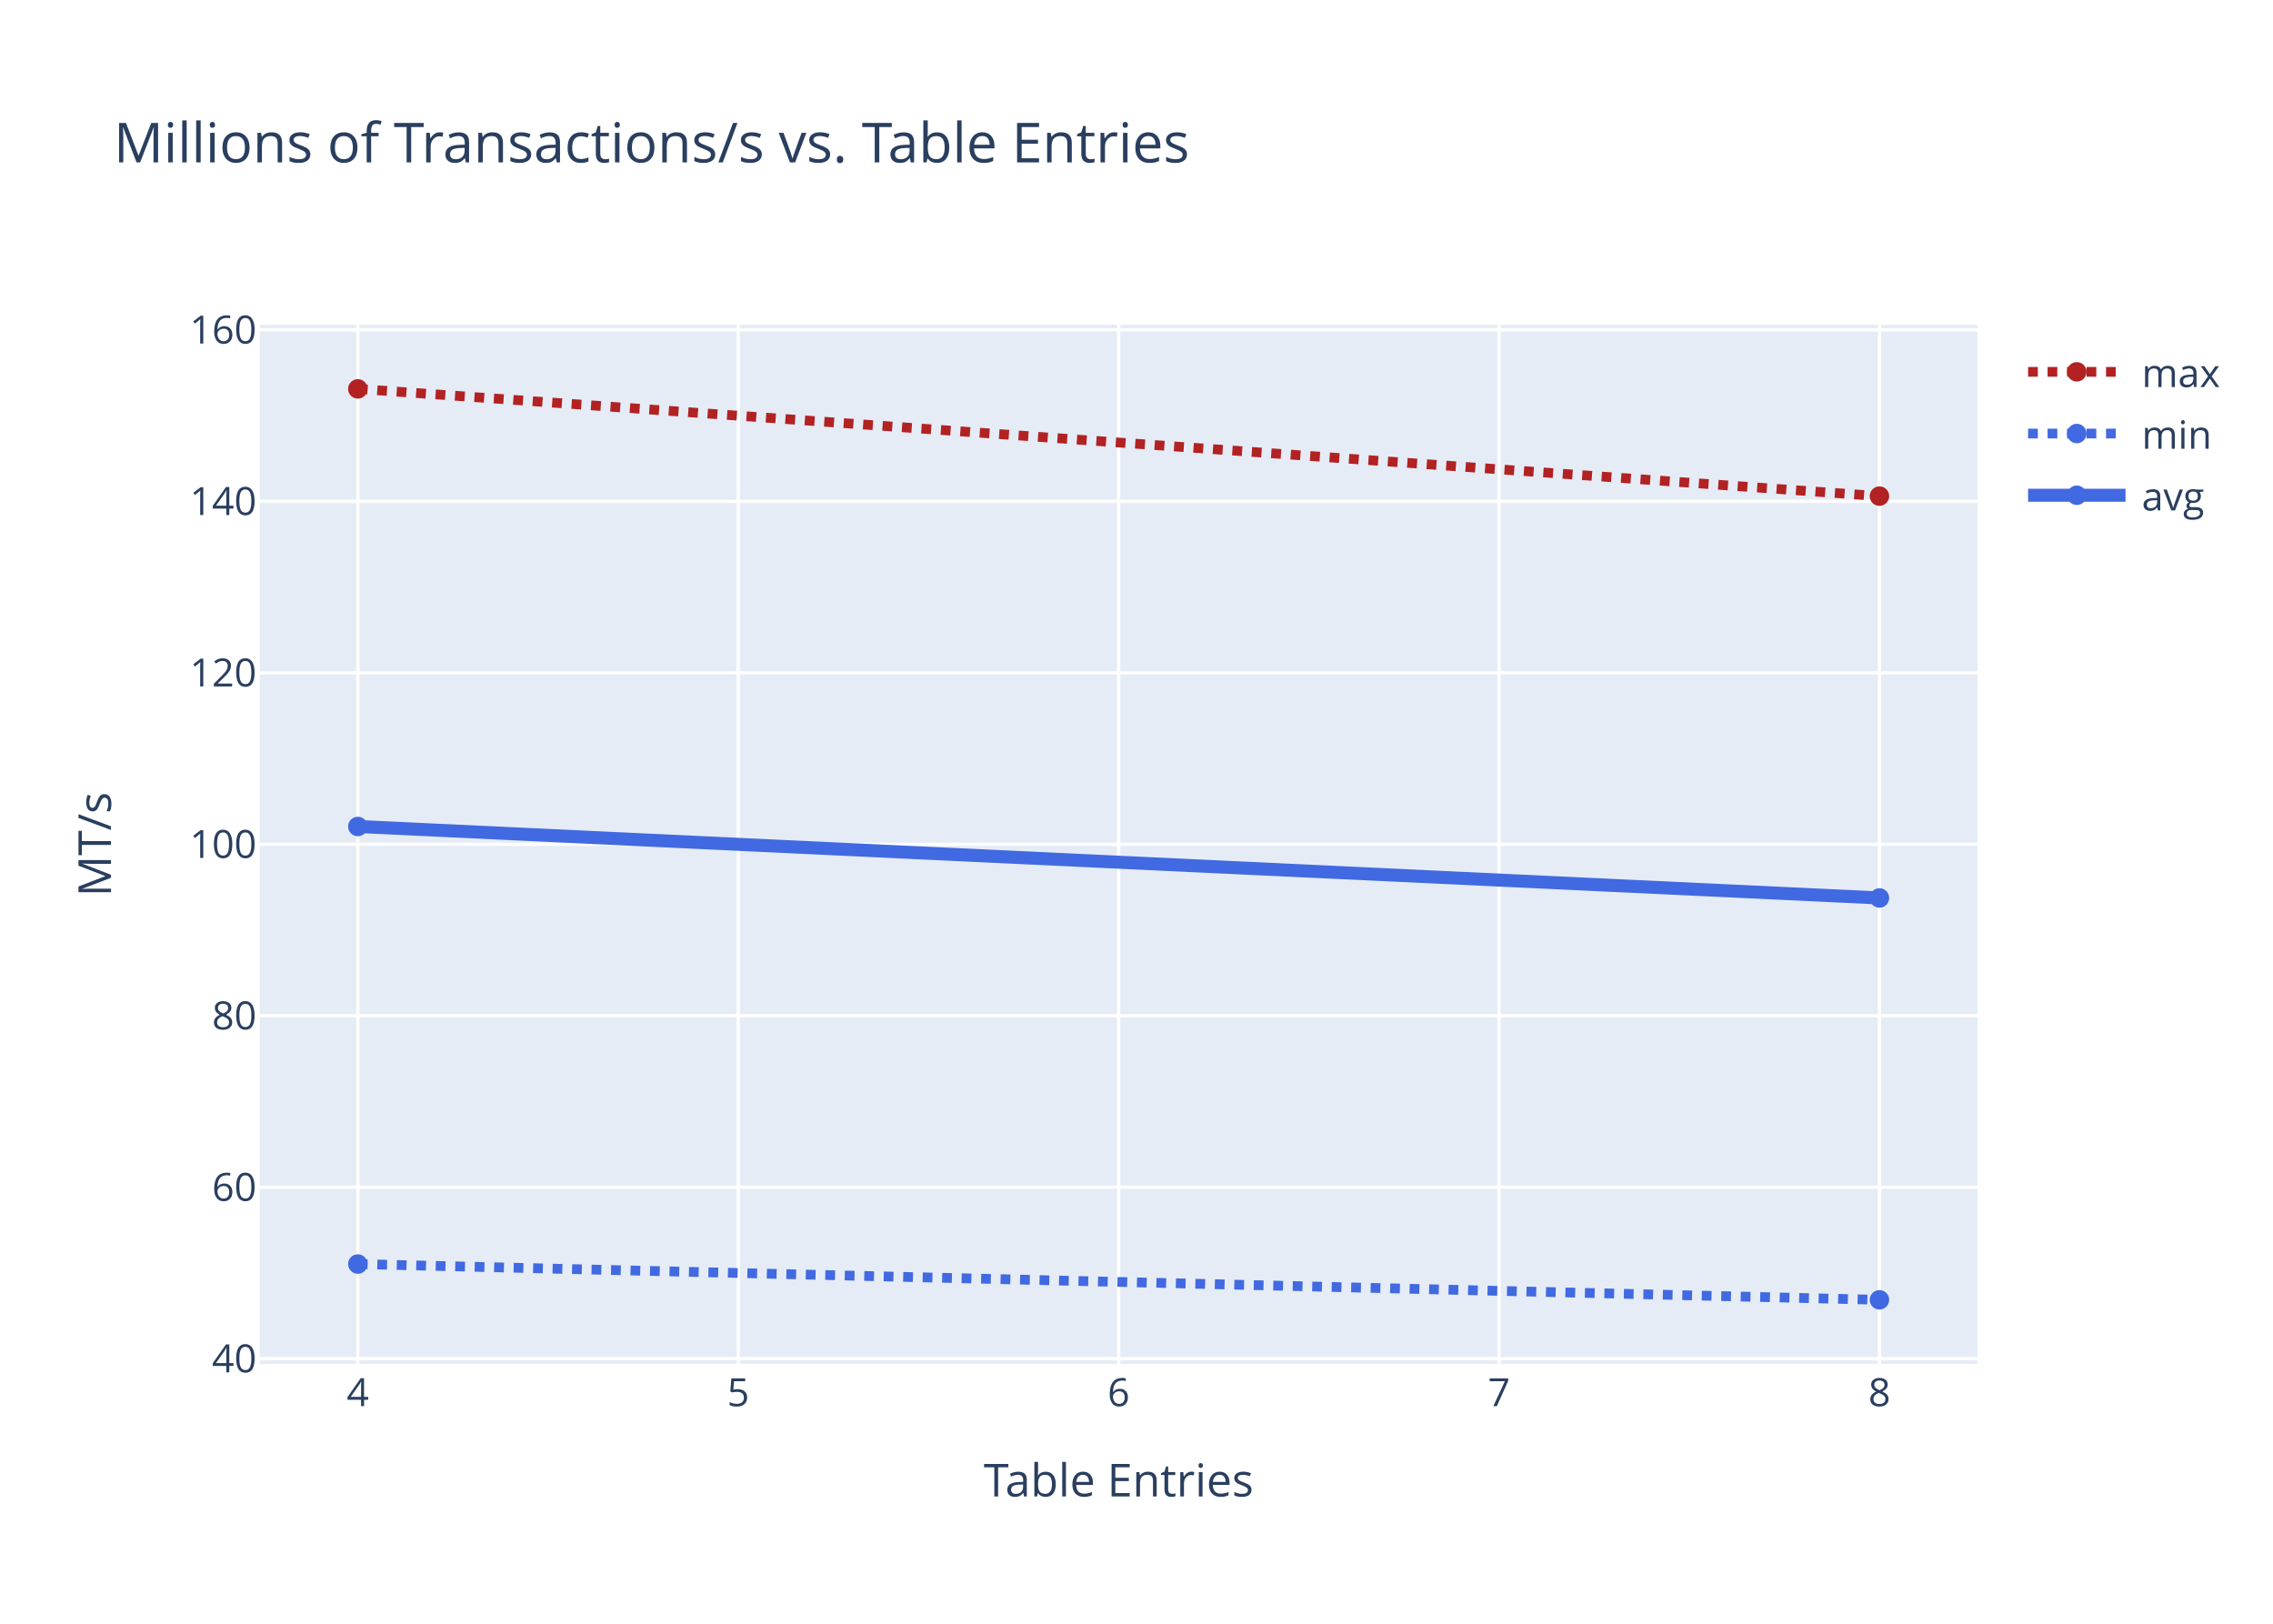
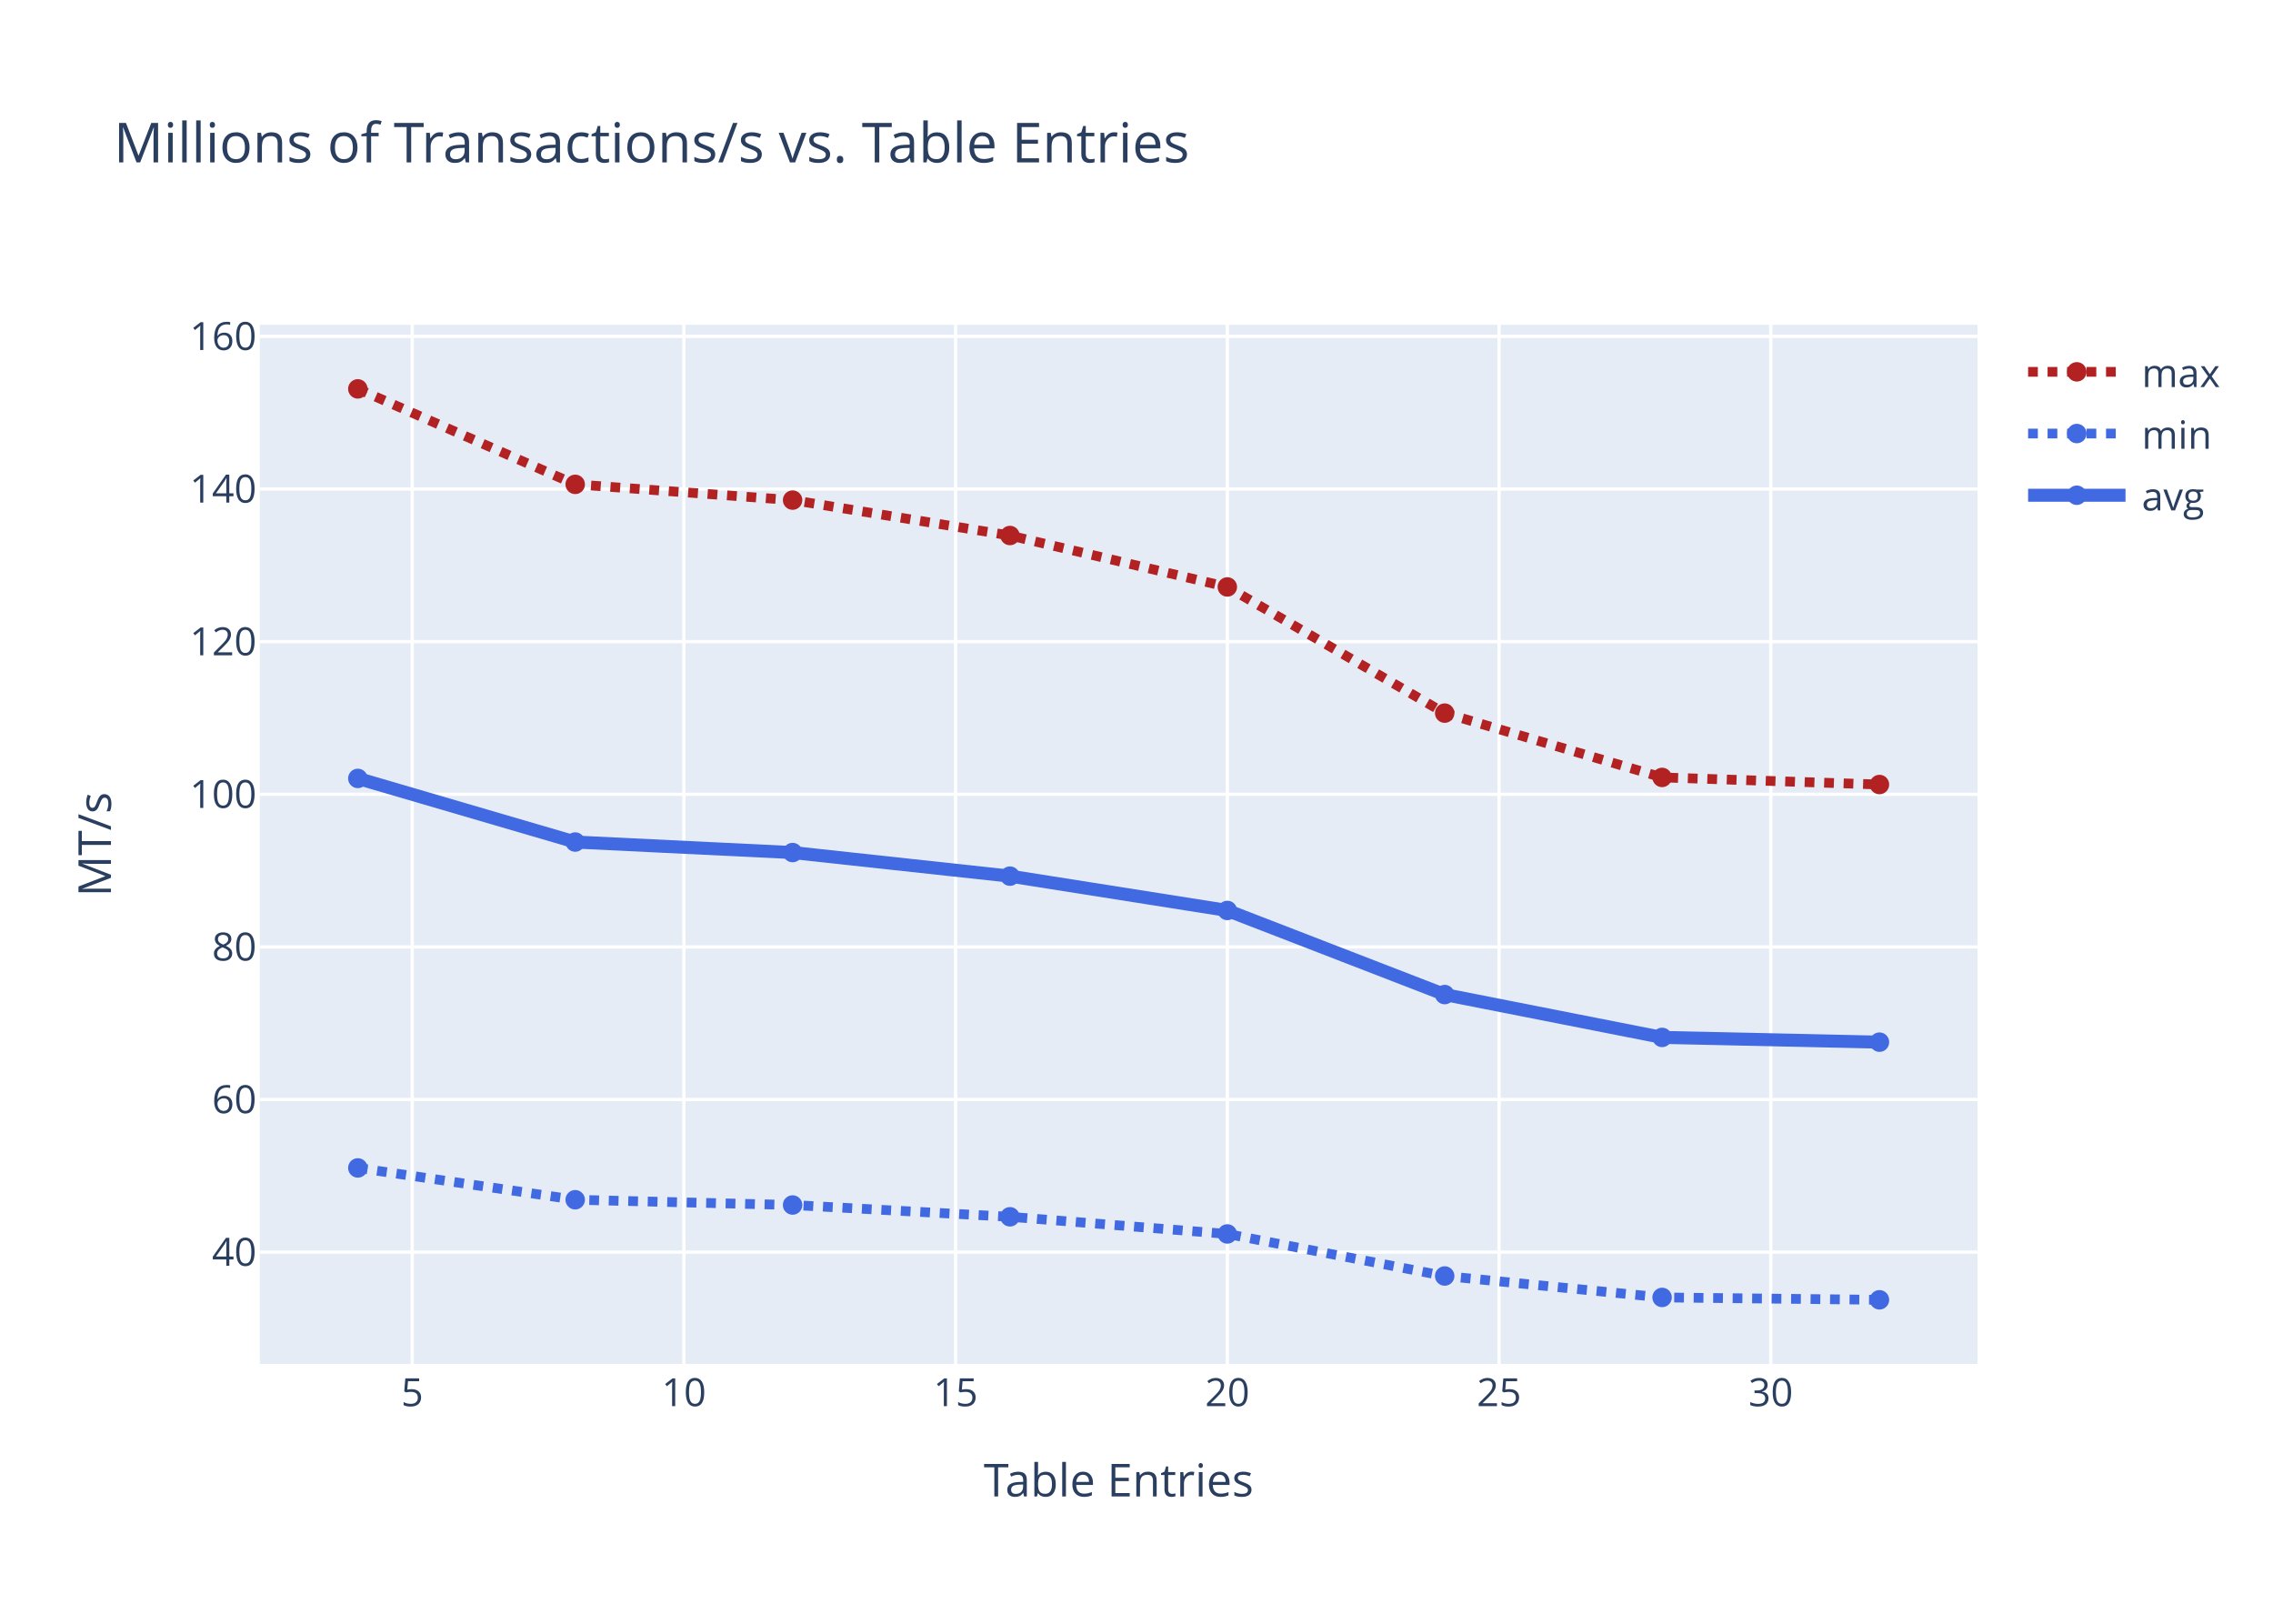
<svg xmlns="http://www.w3.org/2000/svg" class="main-svg" width="700" height="500" style="" viewBox="0 0 700 500">
  <rect x="0" y="0" width="700" height="500" style="fill: rgb(255, 255, 255); fill-opacity: 1;" />
-   <defs id="defs-02f341">
+   <defs id="defs-e12cb7">
    <g class="clips">
-       <clipPath id="clip02f341xyplot" class="plotclip">
+       <clipPath id="clipe12cb7xyplot" class="plotclip">
        <rect width="529" height="320" />
      </clipPath>
-       <clipPath class="axesclip" id="clip02f341x">
+       <clipPath class="axesclip" id="clipe12cb7x">
        <rect x="80" y="0" width="529" height="500" />
      </clipPath>
-       <clipPath class="axesclip" id="clip02f341y">
+       <clipPath class="axesclip" id="clipe12cb7y">
        <rect x="0" y="100" width="700" height="320" />
      </clipPath>
-       <clipPath class="axesclip" id="clip02f341xy">
+       <clipPath class="axesclip" id="clipe12cb7xy">
        <rect x="80" y="100" width="529" height="320" />
      </clipPath>
    </g>
    <g class="gradients" />
  </defs>
  <g class="bglayer">
    <rect class="bg" x="80" y="100" width="529" height="320" style="fill: rgb(229, 236, 246); fill-opacity: 1; stroke-width: 0;" />
  </g>
  <g class="layer-below">
    <g class="imagelayer" />
    <g class="shapelayer" />
  </g>
  <g class="cartesianlayer">
    <g class="subplot xy">
      <g class="layer-subplot">
        <g class="shapelayer" />
        <g class="imagelayer" />
      </g>
      <g class="gridlayer">
        <g class="x">
-           <path class="xgrid crisp" transform="translate(110.2,0)" d="M0,100v320" style="stroke: rgb(255, 255, 255); stroke-opacity: 1; stroke-width: 1px;" />
-           <path class="xgrid crisp" transform="translate(227.35,0)" d="M0,100v320" style="stroke: rgb(255, 255, 255); stroke-opacity: 1; stroke-width: 1px;" />
-           <path class="xgrid crisp" transform="translate(344.5,0)" d="M0,100v320" style="stroke: rgb(255, 255, 255); stroke-opacity: 1; stroke-width: 1px;" />
+           <path class="xgrid crisp" transform="translate(126.94,0)" d="M0,100v320" style="stroke: rgb(255, 255, 255); stroke-opacity: 1; stroke-width: 1px;" />
+           <path class="xgrid crisp" transform="translate(210.61,0)" d="M0,100v320" style="stroke: rgb(255, 255, 255); stroke-opacity: 1; stroke-width: 1px;" />
+           <path class="xgrid crisp" transform="translate(294.29,0)" d="M0,100v320" style="stroke: rgb(255, 255, 255); stroke-opacity: 1; stroke-width: 1px;" />
+           <path class="xgrid crisp" transform="translate(377.97,0)" d="M0,100v320" style="stroke: rgb(255, 255, 255); stroke-opacity: 1; stroke-width: 1px;" />
          <path class="xgrid crisp" transform="translate(461.65,0)" d="M0,100v320" style="stroke: rgb(255, 255, 255); stroke-opacity: 1; stroke-width: 1px;" />
-           <path class="xgrid crisp" transform="translate(578.8,0)" d="M0,100v320" style="stroke: rgb(255, 255, 255); stroke-opacity: 1; stroke-width: 1px;" />
+           <path class="xgrid crisp" transform="translate(545.33,0)" d="M0,100v320" style="stroke: rgb(255, 255, 255); stroke-opacity: 1; stroke-width: 1px;" />
        </g>
        <g class="y">
-           <path class="ygrid crisp" transform="translate(0,418.39)" d="M80,0h529" style="stroke: rgb(255, 255, 255); stroke-opacity: 1; stroke-width: 1px;" />
-           <path class="ygrid crisp" transform="translate(0,365.58)" d="M80,0h529" style="stroke: rgb(255, 255, 255); stroke-opacity: 1; stroke-width: 1px;" />
-           <path class="ygrid crisp" transform="translate(0,312.78)" d="M80,0h529" style="stroke: rgb(255, 255, 255); stroke-opacity: 1; stroke-width: 1px;" />
-           <path class="ygrid crisp" transform="translate(0,259.98)" d="M80,0h529" style="stroke: rgb(255, 255, 255); stroke-opacity: 1; stroke-width: 1px;" />
-           <path class="ygrid crisp" transform="translate(0,207.18)" d="M80,0h529" style="stroke: rgb(255, 255, 255); stroke-opacity: 1; stroke-width: 1px;" />
-           <path class="ygrid crisp" transform="translate(0,154.38)" d="M80,0h529" style="stroke: rgb(255, 255, 255); stroke-opacity: 1; stroke-width: 1px;" />
-           <path class="ygrid crisp" transform="translate(0,101.58)" d="M80,0h529" style="stroke: rgb(255, 255, 255); stroke-opacity: 1; stroke-width: 1px;" />
+           <path class="ygrid crisp" transform="translate(0,385.58)" d="M80,0h529" style="stroke: rgb(255, 255, 255); stroke-opacity: 1; stroke-width: 1px;" />
+           <path class="ygrid crisp" transform="translate(0,338.58)" d="M80,0h529" style="stroke: rgb(255, 255, 255); stroke-opacity: 1; stroke-width: 1px;" />
+           <path class="ygrid crisp" transform="translate(0,291.58)" d="M80,0h529" style="stroke: rgb(255, 255, 255); stroke-opacity: 1; stroke-width: 1px;" />
+           <path class="ygrid crisp" transform="translate(0,244.58)" d="M80,0h529" style="stroke: rgb(255, 255, 255); stroke-opacity: 1; stroke-width: 1px;" />
+           <path class="ygrid crisp" transform="translate(0,197.58)" d="M80,0h529" style="stroke: rgb(255, 255, 255); stroke-opacity: 1; stroke-width: 1px;" />
+           <path class="ygrid crisp" transform="translate(0,150.57)" d="M80,0h529" style="stroke: rgb(255, 255, 255); stroke-opacity: 1; stroke-width: 1px;" />
+           <path class="ygrid crisp" transform="translate(0,103.57)" d="M80,0h529" style="stroke: rgb(255, 255, 255); stroke-opacity: 1; stroke-width: 1px;" />
        </g>
      </g>
      <g class="zerolinelayer" />
      <path class="xlines-below" />
      <path class="ylines-below" />
      <g class="overlines-below" />
      <g class="xaxislayer-below" />
      <g class="yaxislayer-below" />
      <g class="overaxes-below" />
-       <g class="plot" transform="translate(80, 100)" clip-path="url('#clip02f341xyplot')">
+       <g class="plot" transform="translate(80, 100)" clip-path="url('#clipe12cb7xyplot')">
        <g class="scatterlayer mlayer">
-           <g class="trace scatter trace5e5859" style="stroke-miterlimit: 2; opacity: 1;">
+           <g class="trace scatter traceb7e98f" style="stroke-miterlimit: 2; opacity: 1;">
            <g class="fills" />
            <g class="errorbars" />
            <g class="lines">
-               <path class="js-line" d="M30.2,19.75L498.8,52.77" style="vector-effect: non-scaling-stroke; fill: none; stroke: rgb(178, 34, 34); stroke-opacity: 1; stroke-width: 3px; opacity: 1; stroke-dasharray: 3px, 3px;" />
+               <path class="js-line" d="M30.2,19.75L97.14,49.15L164.09,54L231.03,64.9L297.97,80.74L364.91,119.59L431.86,139.39L498.8,141.58" style="vector-effect: non-scaling-stroke; fill: none; stroke: rgb(178, 34, 34); stroke-opacity: 1; stroke-width: 3px; opacity: 1; stroke-dasharray: 3px, 3px;" />
            </g>
            <g class="points">
              <path class="point" transform="translate(30.2,19.75)" d="M3,0A3,3 0 1,1 0,-3A3,3 0 0,1 3,0Z" style="opacity: 1; stroke-width: 0px; fill: rgb(178, 34, 34); fill-opacity: 1;" />
-               <path class="point" transform="translate(498.8,52.77)" d="M3,0A3,3 0 1,1 0,-3A3,3 0 0,1 3,0Z" style="opacity: 1; stroke-width: 0px; fill: rgb(178, 34, 34); fill-opacity: 1;" />
+               <path class="point" transform="translate(97.14,49.15)" d="M3,0A3,3 0 1,1 0,-3A3,3 0 0,1 3,0Z" style="opacity: 1; stroke-width: 0px; fill: rgb(178, 34, 34); fill-opacity: 1;" />
+               <path class="point" transform="translate(164.09,54)" d="M3,0A3,3 0 1,1 0,-3A3,3 0 0,1 3,0Z" style="opacity: 1; stroke-width: 0px; fill: rgb(178, 34, 34); fill-opacity: 1;" />
+               <path class="point" transform="translate(231.03,64.9)" d="M3,0A3,3 0 1,1 0,-3A3,3 0 0,1 3,0Z" style="opacity: 1; stroke-width: 0px; fill: rgb(178, 34, 34); fill-opacity: 1;" />
+               <path class="point" transform="translate(297.97,80.74)" d="M3,0A3,3 0 1,1 0,-3A3,3 0 0,1 3,0Z" style="opacity: 1; stroke-width: 0px; fill: rgb(178, 34, 34); fill-opacity: 1;" />
+               <path class="point" transform="translate(364.91,119.59)" d="M3,0A3,3 0 1,1 0,-3A3,3 0 0,1 3,0Z" style="opacity: 1; stroke-width: 0px; fill: rgb(178, 34, 34); fill-opacity: 1;" />
+               <path class="point" transform="translate(431.86,139.39)" d="M3,0A3,3 0 1,1 0,-3A3,3 0 0,1 3,0Z" style="opacity: 1; stroke-width: 0px; fill: rgb(178, 34, 34); fill-opacity: 1;" />
+               <path class="point" transform="translate(498.8,141.58)" d="M3,0A3,3 0 1,1 0,-3A3,3 0 0,1 3,0Z" style="opacity: 1; stroke-width: 0px; fill: rgb(178, 34, 34); fill-opacity: 1;" />
            </g>
            <g class="text" />
          </g>
-           <g class="trace scatter trace55af7e" style="stroke-miterlimit: 2; opacity: 1;">
+           <g class="trace scatter trace990b78" style="stroke-miterlimit: 2; opacity: 1;">
            <g class="fills" />
            <g class="errorbars" />
            <g class="lines">
-               <path class="js-line" d="M30.2,289.24L498.8,300.25" style="vector-effect: non-scaling-stroke; fill: none; stroke: rgb(65, 105, 225); stroke-opacity: 1; stroke-width: 3px; opacity: 1; stroke-dasharray: 3px, 3px;" />
+               <path class="js-line" d="M30.2,259.64L97.14,269.44L164.09,271.06L231.03,274.69L297.97,279.97L364.91,292.92L431.86,299.52L498.8,300.25" style="vector-effect: non-scaling-stroke; fill: none; stroke: rgb(65, 105, 225); stroke-opacity: 1; stroke-width: 3px; opacity: 1; stroke-dasharray: 3px, 3px;" />
            </g>
            <g class="points">
-               <path class="point" transform="translate(30.2,289.24)" d="M3,0A3,3 0 1,1 0,-3A3,3 0 0,1 3,0Z" style="opacity: 1; stroke-width: 0px; fill: rgb(65, 105, 225); fill-opacity: 1;" />
+               <path class="point" transform="translate(30.2,259.64)" d="M3,0A3,3 0 1,1 0,-3A3,3 0 0,1 3,0Z" style="opacity: 1; stroke-width: 0px; fill: rgb(65, 105, 225); fill-opacity: 1;" />
+               <path class="point" transform="translate(97.14,269.44)" d="M3,0A3,3 0 1,1 0,-3A3,3 0 0,1 3,0Z" style="opacity: 1; stroke-width: 0px; fill: rgb(65, 105, 225); fill-opacity: 1;" />
+               <path class="point" transform="translate(164.09,271.06)" d="M3,0A3,3 0 1,1 0,-3A3,3 0 0,1 3,0Z" style="opacity: 1; stroke-width: 0px; fill: rgb(65, 105, 225); fill-opacity: 1;" />
+               <path class="point" transform="translate(231.03,274.69)" d="M3,0A3,3 0 1,1 0,-3A3,3 0 0,1 3,0Z" style="opacity: 1; stroke-width: 0px; fill: rgb(65, 105, 225); fill-opacity: 1;" />
+               <path class="point" transform="translate(297.97,279.97)" d="M3,0A3,3 0 1,1 0,-3A3,3 0 0,1 3,0Z" style="opacity: 1; stroke-width: 0px; fill: rgb(65, 105, 225); fill-opacity: 1;" />
+               <path class="point" transform="translate(364.91,292.92)" d="M3,0A3,3 0 1,1 0,-3A3,3 0 0,1 3,0Z" style="opacity: 1; stroke-width: 0px; fill: rgb(65, 105, 225); fill-opacity: 1;" />
+               <path class="point" transform="translate(431.86,299.52)" d="M3,0A3,3 0 1,1 0,-3A3,3 0 0,1 3,0Z" style="opacity: 1; stroke-width: 0px; fill: rgb(65, 105, 225); fill-opacity: 1;" />
              <path class="point" transform="translate(498.8,300.25)" d="M3,0A3,3 0 1,1 0,-3A3,3 0 0,1 3,0Z" style="opacity: 1; stroke-width: 0px; fill: rgb(65, 105, 225); fill-opacity: 1;" />
            </g>
            <g class="text" />
          </g>
-           <g class="trace scatter tracee9755b" style="stroke-miterlimit: 2; opacity: 1;">
+           <g class="trace scatter tracec1d03a" style="stroke-miterlimit: 2; opacity: 1;">
            <g class="fills" />
            <g class="errorbars" />
            <g class="lines">
-               <path class="js-line" d="M30.2,154.5L498.8,176.51" style="vector-effect: non-scaling-stroke; fill: none; stroke: rgb(65, 105, 225); stroke-opacity: 1; stroke-width: 4px; opacity: 1;" />
+               <path class="js-line" d="M30.2,139.7L97.14,159.29L164.09,162.53L231.03,169.79L297.97,180.36L364.91,206.26L431.86,219.45L498.8,220.91" style="vector-effect: non-scaling-stroke; fill: none; stroke: rgb(65, 105, 225); stroke-opacity: 1; stroke-width: 4px; opacity: 1;" />
            </g>
            <g class="points">
-               <path class="point" transform="translate(30.2,154.5)" d="M3,0A3,3 0 1,1 0,-3A3,3 0 0,1 3,0Z" style="opacity: 1; stroke-width: 0px; fill: rgb(65, 105, 225); fill-opacity: 1;" />
-               <path class="point" transform="translate(498.8,176.51)" d="M3,0A3,3 0 1,1 0,-3A3,3 0 0,1 3,0Z" style="opacity: 1; stroke-width: 0px; fill: rgb(65, 105, 225); fill-opacity: 1;" />
+               <path class="point" transform="translate(30.2,139.7)" d="M3,0A3,3 0 1,1 0,-3A3,3 0 0,1 3,0Z" style="opacity: 1; stroke-width: 0px; fill: rgb(65, 105, 225); fill-opacity: 1;" />
+               <path class="point" transform="translate(97.14,159.29)" d="M3,0A3,3 0 1,1 0,-3A3,3 0 0,1 3,0Z" style="opacity: 1; stroke-width: 0px; fill: rgb(65, 105, 225); fill-opacity: 1;" />
+               <path class="point" transform="translate(164.09,162.53)" d="M3,0A3,3 0 1,1 0,-3A3,3 0 0,1 3,0Z" style="opacity: 1; stroke-width: 0px; fill: rgb(65, 105, 225); fill-opacity: 1;" />
+               <path class="point" transform="translate(231.03,169.79)" d="M3,0A3,3 0 1,1 0,-3A3,3 0 0,1 3,0Z" style="opacity: 1; stroke-width: 0px; fill: rgb(65, 105, 225); fill-opacity: 1;" />
+               <path class="point" transform="translate(297.97,180.36)" d="M3,0A3,3 0 1,1 0,-3A3,3 0 0,1 3,0Z" style="opacity: 1; stroke-width: 0px; fill: rgb(65, 105, 225); fill-opacity: 1;" />
+               <path class="point" transform="translate(364.91,206.26)" d="M3,0A3,3 0 1,1 0,-3A3,3 0 0,1 3,0Z" style="opacity: 1; stroke-width: 0px; fill: rgb(65, 105, 225); fill-opacity: 1;" />
+               <path class="point" transform="translate(431.86,219.45)" d="M3,0A3,3 0 1,1 0,-3A3,3 0 0,1 3,0Z" style="opacity: 1; stroke-width: 0px; fill: rgb(65, 105, 225); fill-opacity: 1;" />
+               <path class="point" transform="translate(498.8,220.91)" d="M3,0A3,3 0 1,1 0,-3A3,3 0 0,1 3,0Z" style="opacity: 1; stroke-width: 0px; fill: rgb(65, 105, 225); fill-opacity: 1;" />
            </g>
            <g class="text" />
          </g>
        </g>
      </g>
      <g class="overplot" />
      <path class="xlines-above crisp" d="M0,0" style="fill: none;" />
      <path class="ylines-above crisp" d="M0,0" style="fill: none;" />
      <g class="overlines-above" />
      <g class="xaxislayer-above">
        <g class="xtick">
-           <text text-anchor="middle" x="0" y="433" transform="translate(110.2,0)" style="font-family: 'Open Sans', verdana, arial, sans-serif; font-size: 12px; fill: rgb(42, 63, 95); fill-opacity: 1; white-space: pre;">4</text>
-         </g>
-         <g class="xtick">
-           <text text-anchor="middle" x="0" y="433" transform="translate(227.35,0)" style="font-family: 'Open Sans', verdana, arial, sans-serif; font-size: 12px; fill: rgb(42, 63, 95); fill-opacity: 1; white-space: pre;">5</text>
-         </g>
-         <g class="xtick">
-           <text text-anchor="middle" x="0" y="433" transform="translate(344.5,0)" style="font-family: 'Open Sans', verdana, arial, sans-serif; font-size: 12px; fill: rgb(42, 63, 95); fill-opacity: 1; white-space: pre;">6</text>
-         </g>
-         <g class="xtick">
-           <text text-anchor="middle" x="0" y="433" transform="translate(461.65,0)" style="font-family: 'Open Sans', verdana, arial, sans-serif; font-size: 12px; fill: rgb(42, 63, 95); fill-opacity: 1; white-space: pre;">7</text>
-         </g>
-         <g class="xtick">
-           <text text-anchor="middle" x="0" y="433" transform="translate(578.8,0)" style="font-family: 'Open Sans', verdana, arial, sans-serif; font-size: 12px; fill: rgb(42, 63, 95); fill-opacity: 1; white-space: pre;">8</text>
+           <text text-anchor="middle" x="0" y="433" transform="translate(126.94,0)" style="font-family: 'Open Sans', verdana, arial, sans-serif; font-size: 12px; fill: rgb(42, 63, 95); fill-opacity: 1; white-space: pre;">5</text>
+         </g>
+         <g class="xtick">
+           <text text-anchor="middle" x="0" y="433" transform="translate(210.61,0)" style="font-family: 'Open Sans', verdana, arial, sans-serif; font-size: 12px; fill: rgb(42, 63, 95); fill-opacity: 1; white-space: pre;">10</text>
+         </g>
+         <g class="xtick">
+           <text text-anchor="middle" x="0" y="433" transform="translate(294.29,0)" style="font-family: 'Open Sans', verdana, arial, sans-serif; font-size: 12px; fill: rgb(42, 63, 95); fill-opacity: 1; white-space: pre;">15</text>
+         </g>
+         <g class="xtick">
+           <text text-anchor="middle" x="0" y="433" transform="translate(377.97,0)" style="font-family: 'Open Sans', verdana, arial, sans-serif; font-size: 12px; fill: rgb(42, 63, 95); fill-opacity: 1; white-space: pre;">20</text>
+         </g>
+         <g class="xtick">
+           <text text-anchor="middle" x="0" y="433" transform="translate(461.65,0)" style="font-family: 'Open Sans', verdana, arial, sans-serif; font-size: 12px; fill: rgb(42, 63, 95); fill-opacity: 1; white-space: pre;">25</text>
+         </g>
+         <g class="xtick">
+           <text text-anchor="middle" x="0" y="433" transform="translate(545.33,0)" style="font-family: 'Open Sans', verdana, arial, sans-serif; font-size: 12px; fill: rgb(42, 63, 95); fill-opacity: 1; white-space: pre;">30</text>
        </g>
      </g>
      <g class="yaxislayer-above">
        <g class="ytick">
-           <text text-anchor="end" x="79" y="4.2" transform="translate(0,418.39)" style="font-family: 'Open Sans', verdana, arial, sans-serif; font-size: 12px; fill: rgb(42, 63, 95); fill-opacity: 1; white-space: pre;">40</text>
-         </g>
-         <g class="ytick">
-           <text text-anchor="end" x="79" y="4.2" transform="translate(0,365.58)" style="font-family: 'Open Sans', verdana, arial, sans-serif; font-size: 12px; fill: rgb(42, 63, 95); fill-opacity: 1; white-space: pre;">60</text>
-         </g>
-         <g class="ytick">
-           <text text-anchor="end" x="79" y="4.2" transform="translate(0,312.78)" style="font-family: 'Open Sans', verdana, arial, sans-serif; font-size: 12px; fill: rgb(42, 63, 95); fill-opacity: 1; white-space: pre;">80</text>
-         </g>
-         <g class="ytick">
-           <text text-anchor="end" x="79" y="4.2" transform="translate(0,259.98)" style="font-family: 'Open Sans', verdana, arial, sans-serif; font-size: 12px; fill: rgb(42, 63, 95); fill-opacity: 1; white-space: pre;">100</text>
-         </g>
-         <g class="ytick">
-           <text text-anchor="end" x="79" y="4.2" transform="translate(0,207.18)" style="font-family: 'Open Sans', verdana, arial, sans-serif; font-size: 12px; fill: rgb(42, 63, 95); fill-opacity: 1; white-space: pre;">120</text>
-         </g>
-         <g class="ytick">
-           <text text-anchor="end" x="79" y="4.2" transform="translate(0,154.38)" style="font-family: 'Open Sans', verdana, arial, sans-serif; font-size: 12px; fill: rgb(42, 63, 95); fill-opacity: 1; white-space: pre;">140</text>
-         </g>
-         <g class="ytick">
-           <text text-anchor="end" x="79" y="4.2" transform="translate(0,101.58)" style="font-family: 'Open Sans', verdana, arial, sans-serif; font-size: 12px; fill: rgb(42, 63, 95); fill-opacity: 1; white-space: pre;">160</text>
+           <text text-anchor="end" x="79" y="4.2" transform="translate(0,385.58)" style="font-family: 'Open Sans', verdana, arial, sans-serif; font-size: 12px; fill: rgb(42, 63, 95); fill-opacity: 1; white-space: pre;">40</text>
+         </g>
+         <g class="ytick">
+           <text text-anchor="end" x="79" y="4.2" transform="translate(0,338.58)" style="font-family: 'Open Sans', verdana, arial, sans-serif; font-size: 12px; fill: rgb(42, 63, 95); fill-opacity: 1; white-space: pre;">60</text>
+         </g>
+         <g class="ytick">
+           <text text-anchor="end" x="79" y="4.2" transform="translate(0,291.58)" style="font-family: 'Open Sans', verdana, arial, sans-serif; font-size: 12px; fill: rgb(42, 63, 95); fill-opacity: 1; white-space: pre;">80</text>
+         </g>
+         <g class="ytick">
+           <text text-anchor="end" x="79" y="4.2" transform="translate(0,244.58)" style="font-family: 'Open Sans', verdana, arial, sans-serif; font-size: 12px; fill: rgb(42, 63, 95); fill-opacity: 1; white-space: pre;">100</text>
+         </g>
+         <g class="ytick">
+           <text text-anchor="end" x="79" y="4.2" transform="translate(0,197.58)" style="font-family: 'Open Sans', verdana, arial, sans-serif; font-size: 12px; fill: rgb(42, 63, 95); fill-opacity: 1; white-space: pre;">120</text>
+         </g>
+         <g class="ytick">
+           <text text-anchor="end" x="79" y="4.2" transform="translate(0,150.57)" style="font-family: 'Open Sans', verdana, arial, sans-serif; font-size: 12px; fill: rgb(42, 63, 95); fill-opacity: 1; white-space: pre;">140</text>
+         </g>
+         <g class="ytick">
+           <text text-anchor="end" x="79" y="4.2" transform="translate(0,103.57)" style="font-family: 'Open Sans', verdana, arial, sans-serif; font-size: 12px; fill: rgb(42, 63, 95); fill-opacity: 1; white-space: pre;">160</text>
        </g>
      </g>
      <g class="overaxes-above" />
    </g>
  </g>
  <g class="polarlayer" />
  <g class="ternarylayer" />
  <g class="geolayer" />
  <g class="funnelarealayer" />
  <g class="pielayer" />
  <g class="treemaplayer" />
  <g class="sunburstlayer" />
  <g class="glimages" />
-   <defs id="topdefs-02f341">
+   <defs id="topdefs-e12cb7">
    <g class="clips" />
-     <clipPath id="legend02f341">
+     <clipPath id="legende12cb7">
      <rect width="68" height="67" x="0" y="0" />
    </clipPath>
  </defs>
  <g class="layer-above">
    <g class="imagelayer" />
    <g class="shapelayer" />
  </g>
  <g class="infolayer">
    <g class="legend" pointer-events="all" transform="translate(619.58, 100)">
      <rect class="bg" shape-rendering="crispEdges" style="stroke: rgb(68, 68, 68); stroke-opacity: 1; fill: rgb(255, 255, 255); fill-opacity: 1; stroke-width: 0px;" width="68" height="67" x="0" y="0" />
-       <g class="scrollbox" transform="translate(0, 0)" clip-path="url('#legend02f341')">
+       <g class="scrollbox" transform="translate(0, 0)" clip-path="url('#legende12cb7')">
        <g class="groups">
          <g class="traces" transform="translate(0, 14.5)" style="opacity: 1;">
            <text class="legendtext" text-anchor="start" x="40" y="4.68" style="font-family: 'Open Sans', verdana, arial, sans-serif; font-size: 12px; fill: rgb(42, 63, 95); fill-opacity: 1; white-space: pre;">max</text>
            <g class="layers" style="opacity: 1;">
              <g class="legendfill" />
              <g class="legendlines">
                <path class="js-line" d="M5,0h30" style="fill: none; stroke: rgb(178, 34, 34); stroke-opacity: 1; stroke-dasharray: 3px, 3px; stroke-width: 3px;" />
              </g>
              <g class="legendsymbols">
                <g class="legendpoints">
                  <path class="scatterpts" transform="translate(20,0)" d="M3,0A3,3 0 1,1 0,-3A3,3 0 0,1 3,0Z" style="opacity: 1; stroke-width: 0px; fill: rgb(178, 34, 34); fill-opacity: 1;" />
                </g>
              </g>
            </g>
            <rect class="legendtoggle" x="0" y="-9.5" width="62.672" height="19" style="fill: rgb(0, 0, 0); fill-opacity: 0;" />
          </g>
          <g class="traces" transform="translate(0, 33.5)" style="opacity: 1;">
            <text class="legendtext" text-anchor="start" x="40" y="4.68" style="font-family: 'Open Sans', verdana, arial, sans-serif; font-size: 12px; fill: rgb(42, 63, 95); fill-opacity: 1; white-space: pre;">min</text>
            <g class="layers" style="opacity: 1;">
              <g class="legendfill" />
              <g class="legendlines">
                <path class="js-line" d="M5,0h30" style="fill: none; stroke: rgb(65, 105, 225); stroke-opacity: 1; stroke-dasharray: 3px, 3px; stroke-width: 3px;" />
              </g>
              <g class="legendsymbols">
                <g class="legendpoints">
                  <path class="scatterpts" transform="translate(20,0)" d="M3,0A3,3 0 1,1 0,-3A3,3 0 0,1 3,0Z" style="opacity: 1; stroke-width: 0px; fill: rgb(65, 105, 225); fill-opacity: 1;" />
                </g>
              </g>
            </g>
            <rect class="legendtoggle" x="0" y="-9.5" width="62.672" height="19" style="fill: rgb(0, 0, 0); fill-opacity: 0;" />
          </g>
          <g class="traces" transform="translate(0, 52.5)" style="opacity: 1;">
            <text class="legendtext" text-anchor="start" x="40" y="4.68" style="font-family: 'Open Sans', verdana, arial, sans-serif; font-size: 12px; fill: rgb(42, 63, 95); fill-opacity: 1; white-space: pre;">avg</text>
            <g class="layers" style="opacity: 1;">
              <g class="legendfill" />
              <g class="legendlines">
                <path class="js-line" d="M5,0h30" style="fill: none; stroke: rgb(65, 105, 225); stroke-opacity: 1; stroke-width: 4px;" />
              </g>
              <g class="legendsymbols">
                <g class="legendpoints">
                  <path class="scatterpts" transform="translate(20,0)" d="M3,0A3,3 0 1,1 0,-3A3,3 0 0,1 3,0Z" style="opacity: 1; stroke-width: 0px; fill: rgb(65, 105, 225); fill-opacity: 1;" />
                </g>
              </g>
            </g>
            <rect class="legendtoggle" x="0" y="-9.5" width="62.672" height="19" style="fill: rgb(0, 0, 0); fill-opacity: 0;" />
          </g>
        </g>
      </g>
      <rect class="scrollbar" rx="20" ry="3" width="0" height="0" style="fill: rgb(128, 139, 164); fill-opacity: 1;" x="0" y="0" />
    </g>
    <g class="g-gtitle">
      <text class="gtitle" x="35" y="50" text-anchor="start" dy="0em" style="font-family: 'Open Sans', verdana, arial, sans-serif; font-size: 17px; fill: rgb(42, 63, 95); opacity: 1; font-weight: normal; white-space: pre;">Millions of Transactions/s vs. Table Entries</text>
    </g>
    <g class="g-xtitle">
      <text class="xtitle" x="344.5" y="460.8" text-anchor="middle" style="font-family: 'Open Sans', verdana, arial, sans-serif; font-size: 14px; fill: rgb(42, 63, 95); opacity: 1; font-weight: normal; white-space: pre;">Table Entries</text>
    </g>
    <g class="g-ytitle">
      <text class="ytitle" transform="rotate(-90,34.16875,260)" x="34.169" y="260" text-anchor="middle" style="font-family: 'Open Sans', verdana, arial, sans-serif; font-size: 14px; fill: rgb(42, 63, 95); opacity: 1; font-weight: normal; white-space: pre;">MT/s</text>
    </g>
  </g>
</svg>
